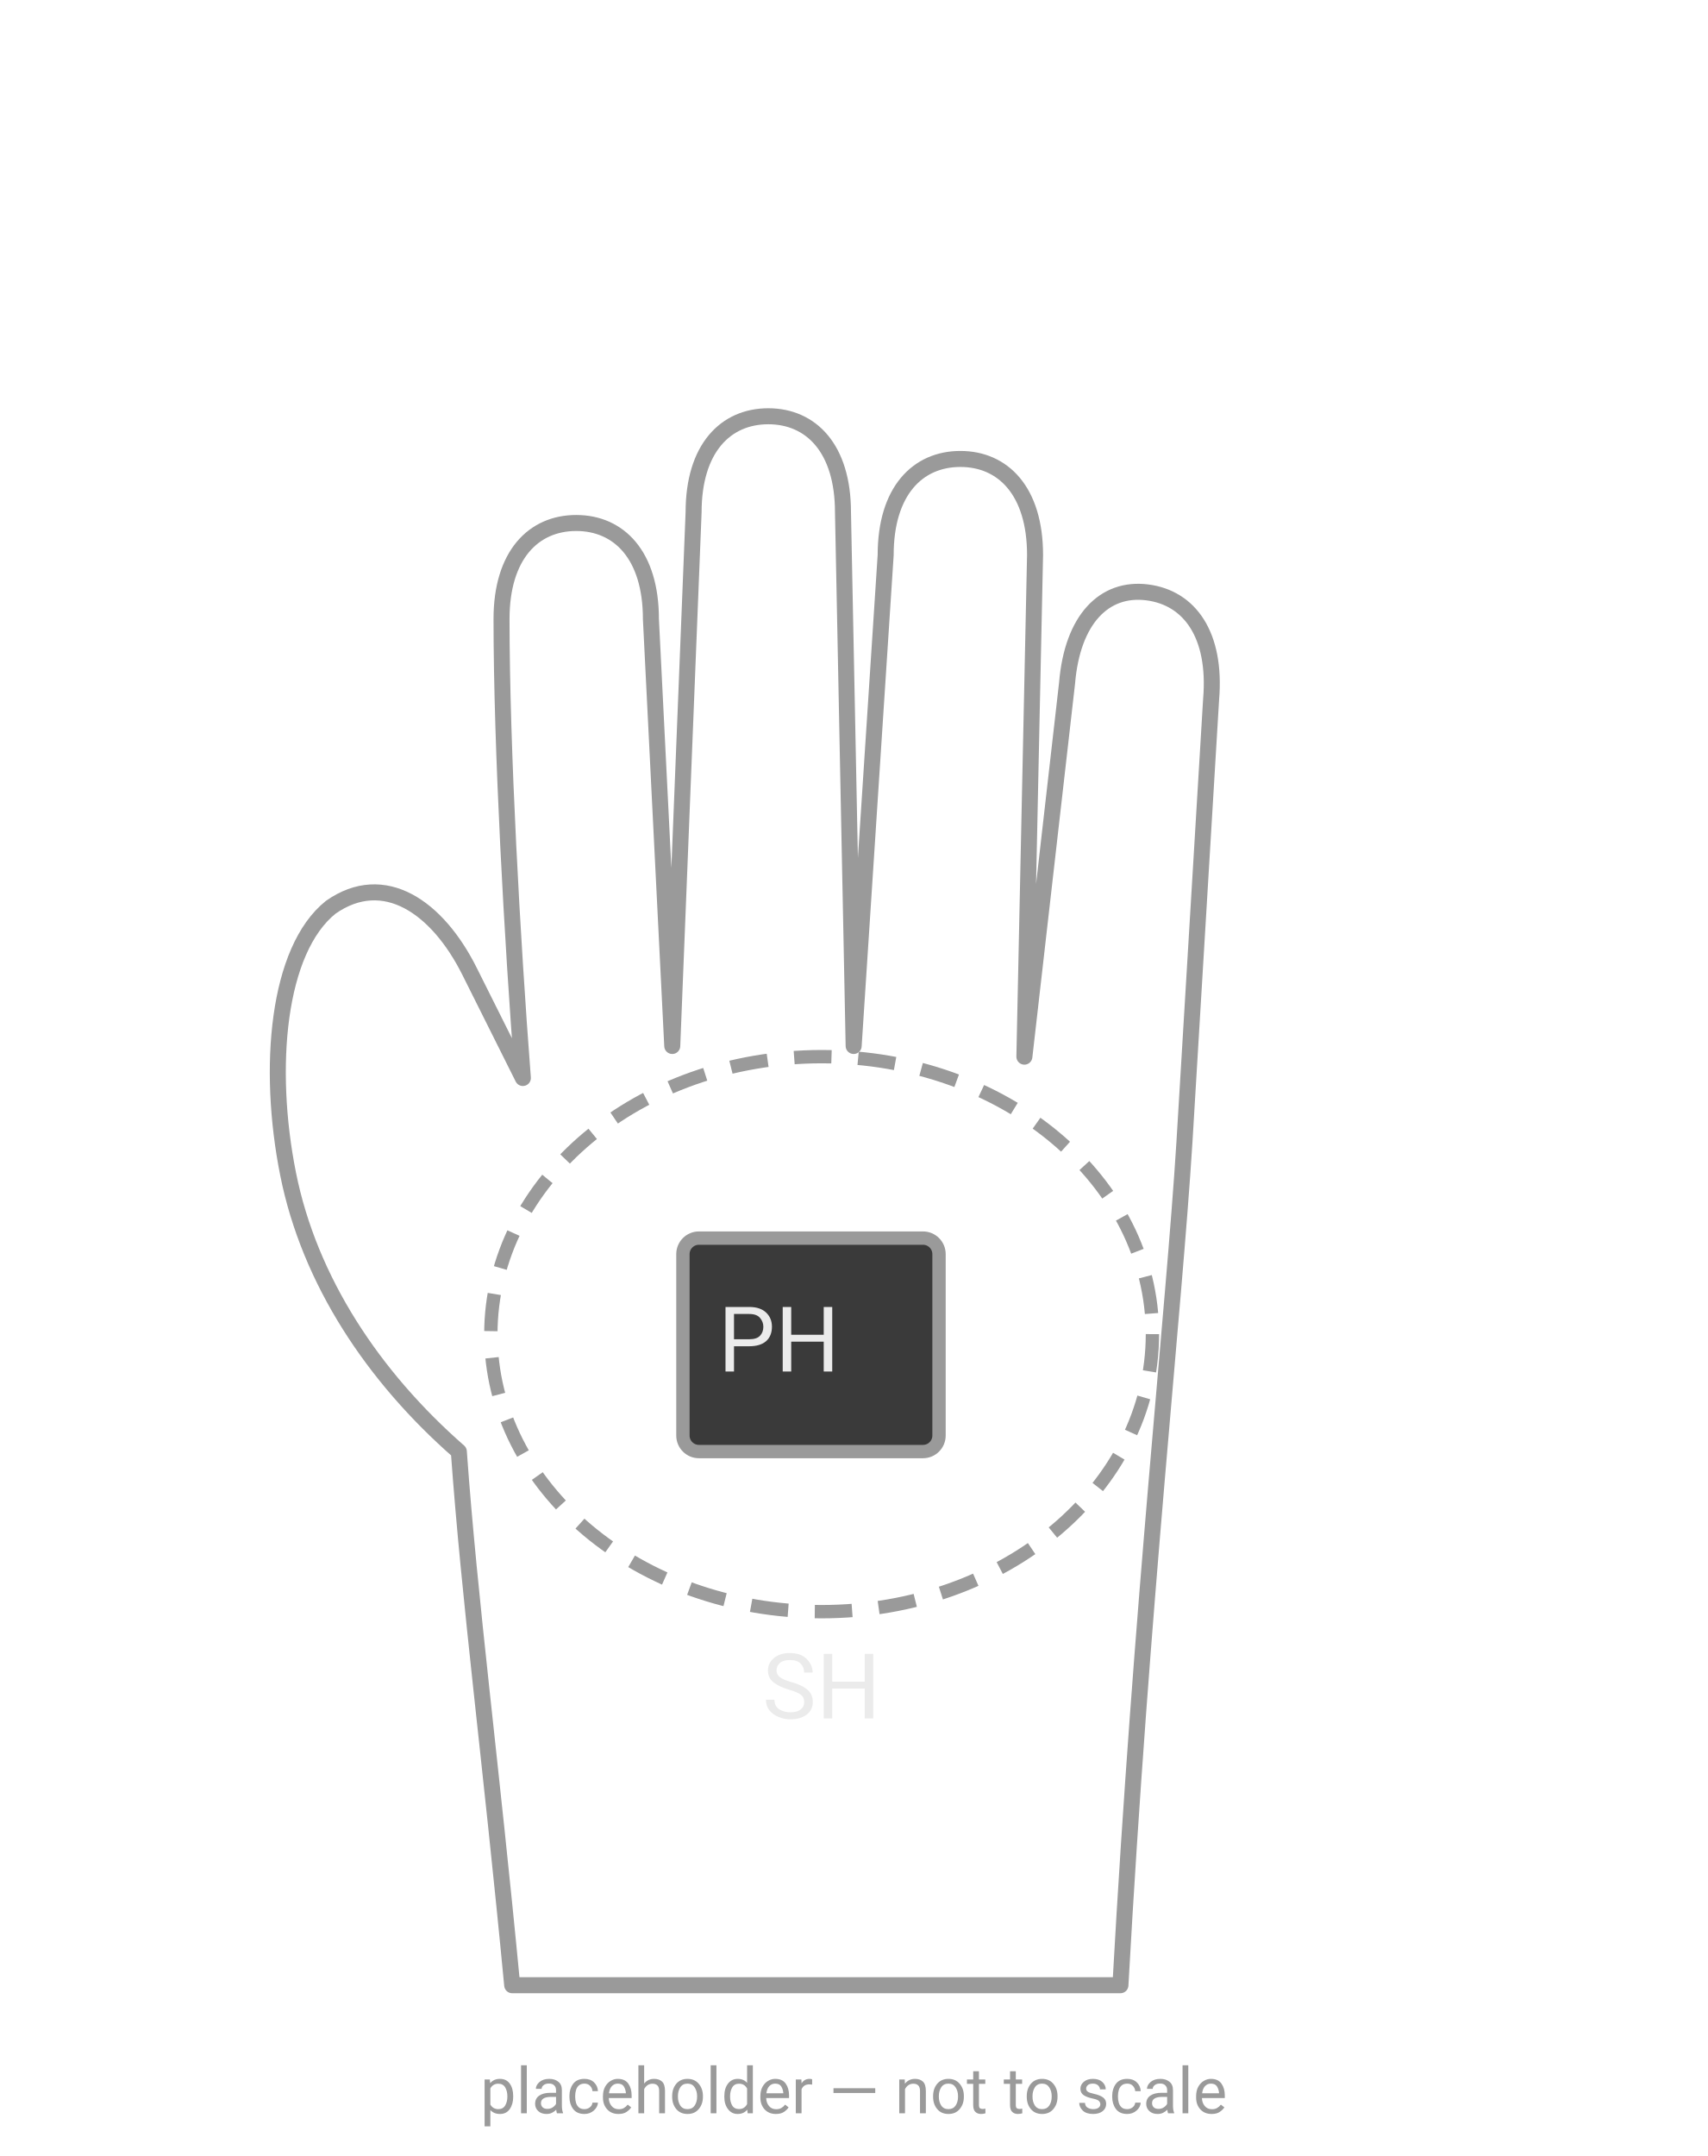
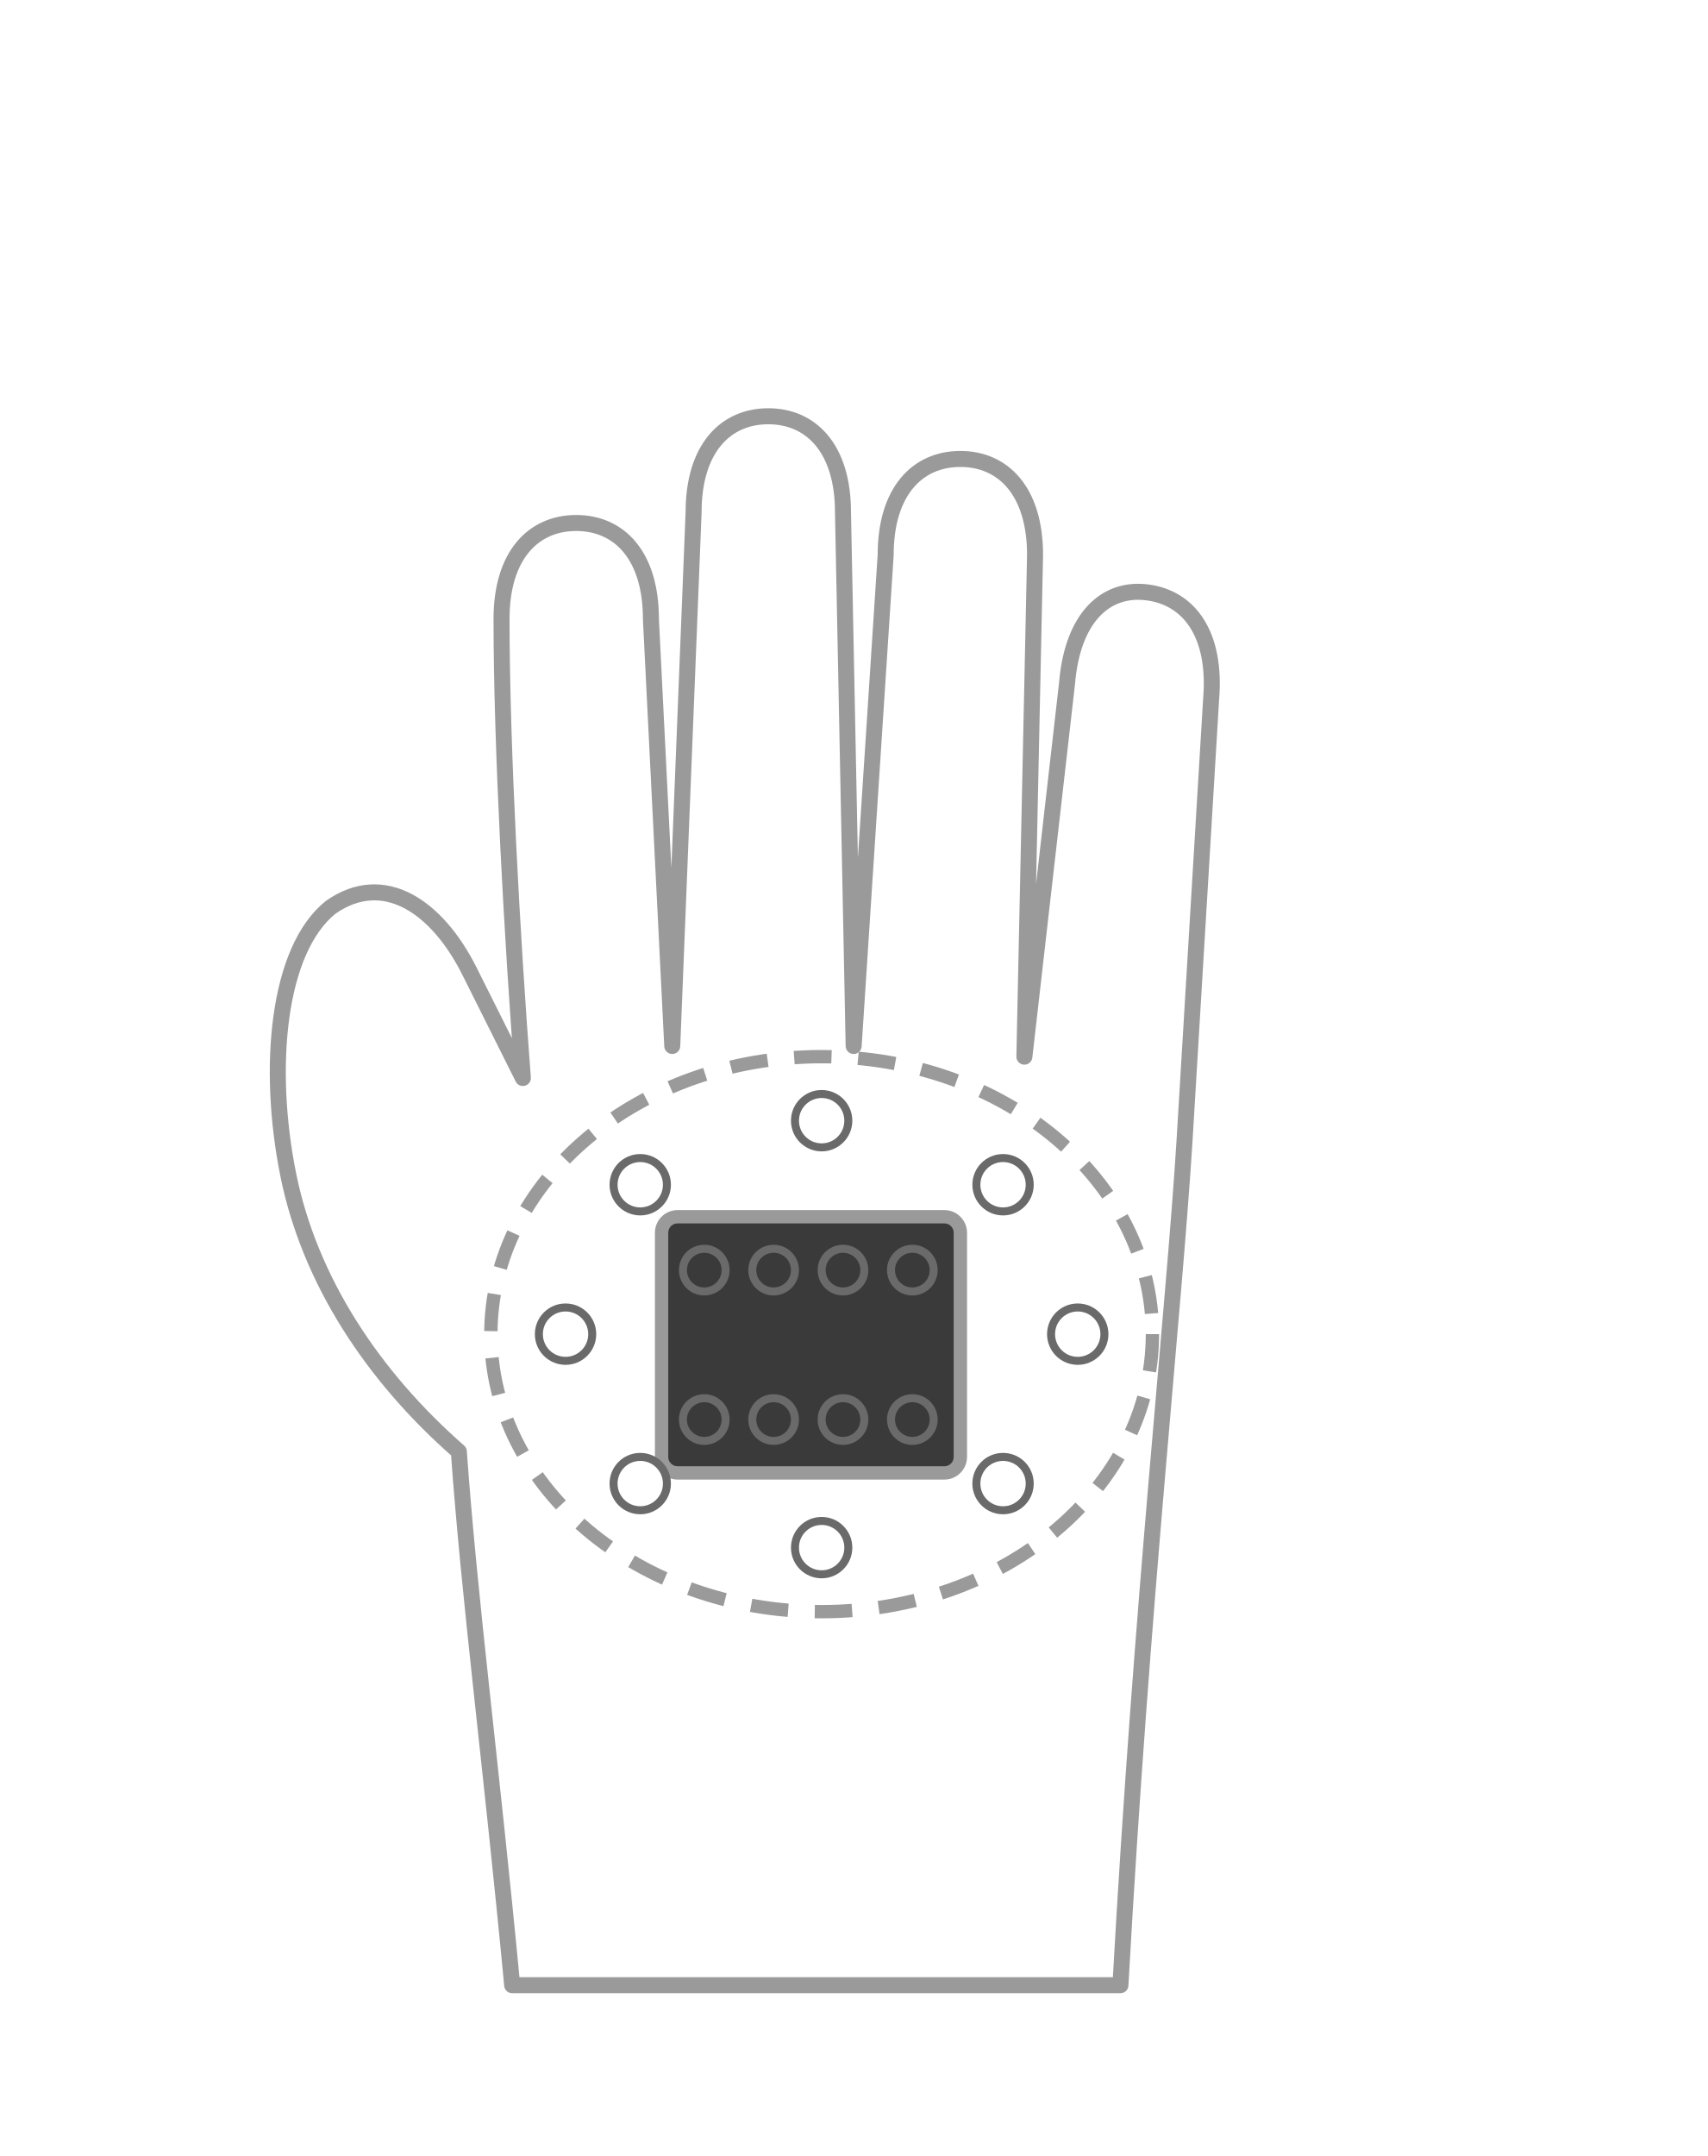
<svg xmlns="http://www.w3.org/2000/svg" viewBox="0 0 320 404" width="320" height="404">
  <style>
    .outline { fill: none;    stroke: #9a9a9a; stroke-width: 3; stroke-linejoin: round; }
    .sh      { fill: none;    stroke: #9a9a9a; stroke-width: 2.5; stroke-dasharray: 7 5; }
    .ph      { fill: #3a3a3a; stroke: #9a9a9a; stroke-width: 2.5; }
-     .lbl     { font-family: Roboto, Helvetica, Arial, sans-serif; font-size: 17px; fill: #ebebeb; }
-     .cap     { font-family: Roboto, Helvetica, Arial, sans-serif; font-size: 12px; fill: #9a9a9a; }
+     .site    { fill: none;    stroke: #6a6a6a; stroke-width: 1.5; }
+     .view    { fill: none;    stroke: none; }
  </style>
+   <rect id="view" class="view" x="40" y="140" width="200" height="200" />
  <path class="outline" d="     M 96,372     C 92,330 88,300 86,272     C 70,258 58,240 54,220     C 50,200 52,178 62,170     C 72,163 82,170 88,182     L 98,202     C 96,176 94,140 94,116     C 94,104 100,98 108,98     C 116,98 122,104 122,116     L 126,196     L 130,96     C 130,84 136,78 144,78     C 152,78 158,84 158,96     L 160,196     L 166,104     C 166,92 172,86 180,86     C 188,86 194,92 194,104     L 192,198     L 200,128     C 201,116 207,110 215,111     C 223,112 228,119 227,131     L 222,214     C 220,246 214,300 210,372     Z" />
  <ellipse id="secondary" class="sh" cx="154" cy="250" rx="62" ry="52" />
-   <rect id="primary" class="ph" x="128" y="232" width="48" height="40" rx="3" />
-   <text class="lbl" x="146" y="257" text-anchor="middle">PH</text>
-   <text class="lbl" x="154" y="322" text-anchor="middle">SH</text>
-   <text class="cap" x="160" y="396" text-anchor="middle">placeholder — not to scale</text>
+   <rect id="primary" class="ph" x="124" y="228" width="56" height="48" rx="3" />
+   <circle id="secondary_site_1" class="site" cx="154" cy="210" r="5" />
+   <circle id="secondary_site_2" class="site" cx="188" cy="222" r="5" />
+   <circle id="secondary_site_3" class="site" cx="202" cy="250" r="5" />
+   <circle id="secondary_site_4" class="site" cx="188" cy="278" r="5" />
+   <circle id="secondary_site_5" class="site" cx="154" cy="290" r="5" />
+   <circle id="secondary_site_6" class="site" cx="120" cy="278" r="5" />
+   <circle id="secondary_site_7" class="site" cx="106" cy="250" r="5" />
+   <circle id="secondary_site_8" class="site" cx="120" cy="222" r="5" />
+   <circle id="primary_site_1" class="site" cx="132" cy="238" r="4" />
+   <circle id="primary_site_2" class="site" cx="145" cy="238" r="4" />
+   <circle id="primary_site_3" class="site" cx="158" cy="238" r="4" />
+   <circle id="primary_site_4" class="site" cx="171" cy="238" r="4" />
+   <circle id="primary_site_5" class="site" cx="132" cy="266" r="4" />
+   <circle id="primary_site_6" class="site" cx="145" cy="266" r="4" />
+   <circle id="primary_site_7" class="site" cx="158" cy="266" r="4" />
+   <circle id="primary_site_8" class="site" cx="171" cy="266" r="4" />
</svg>
